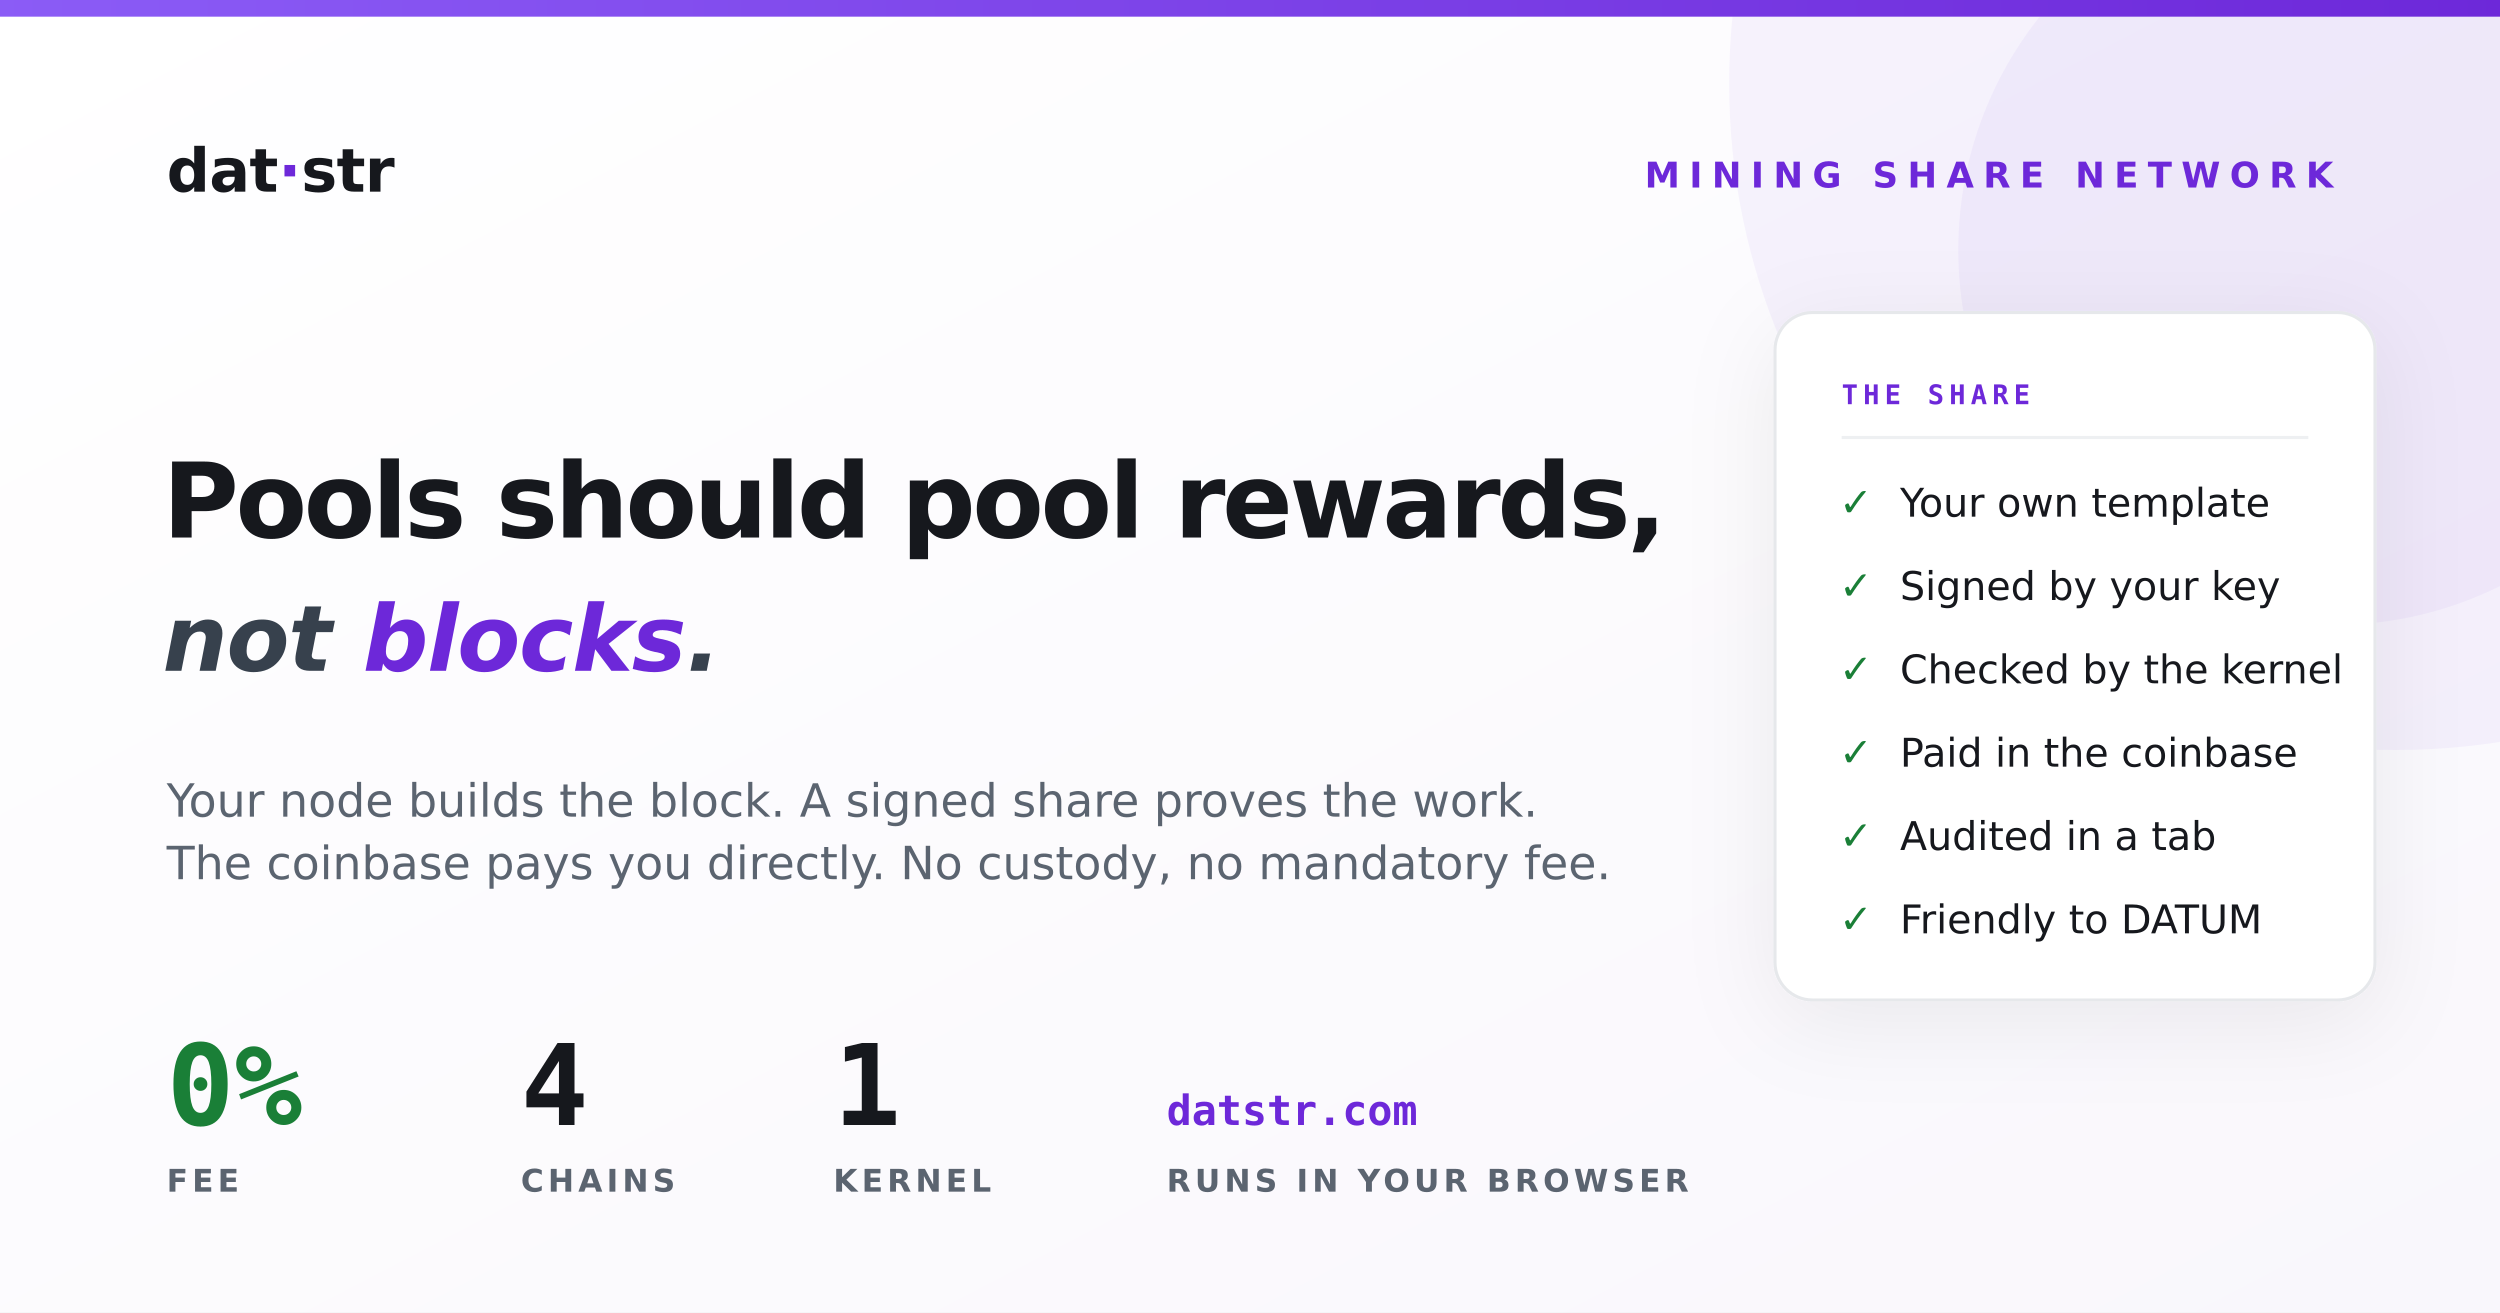
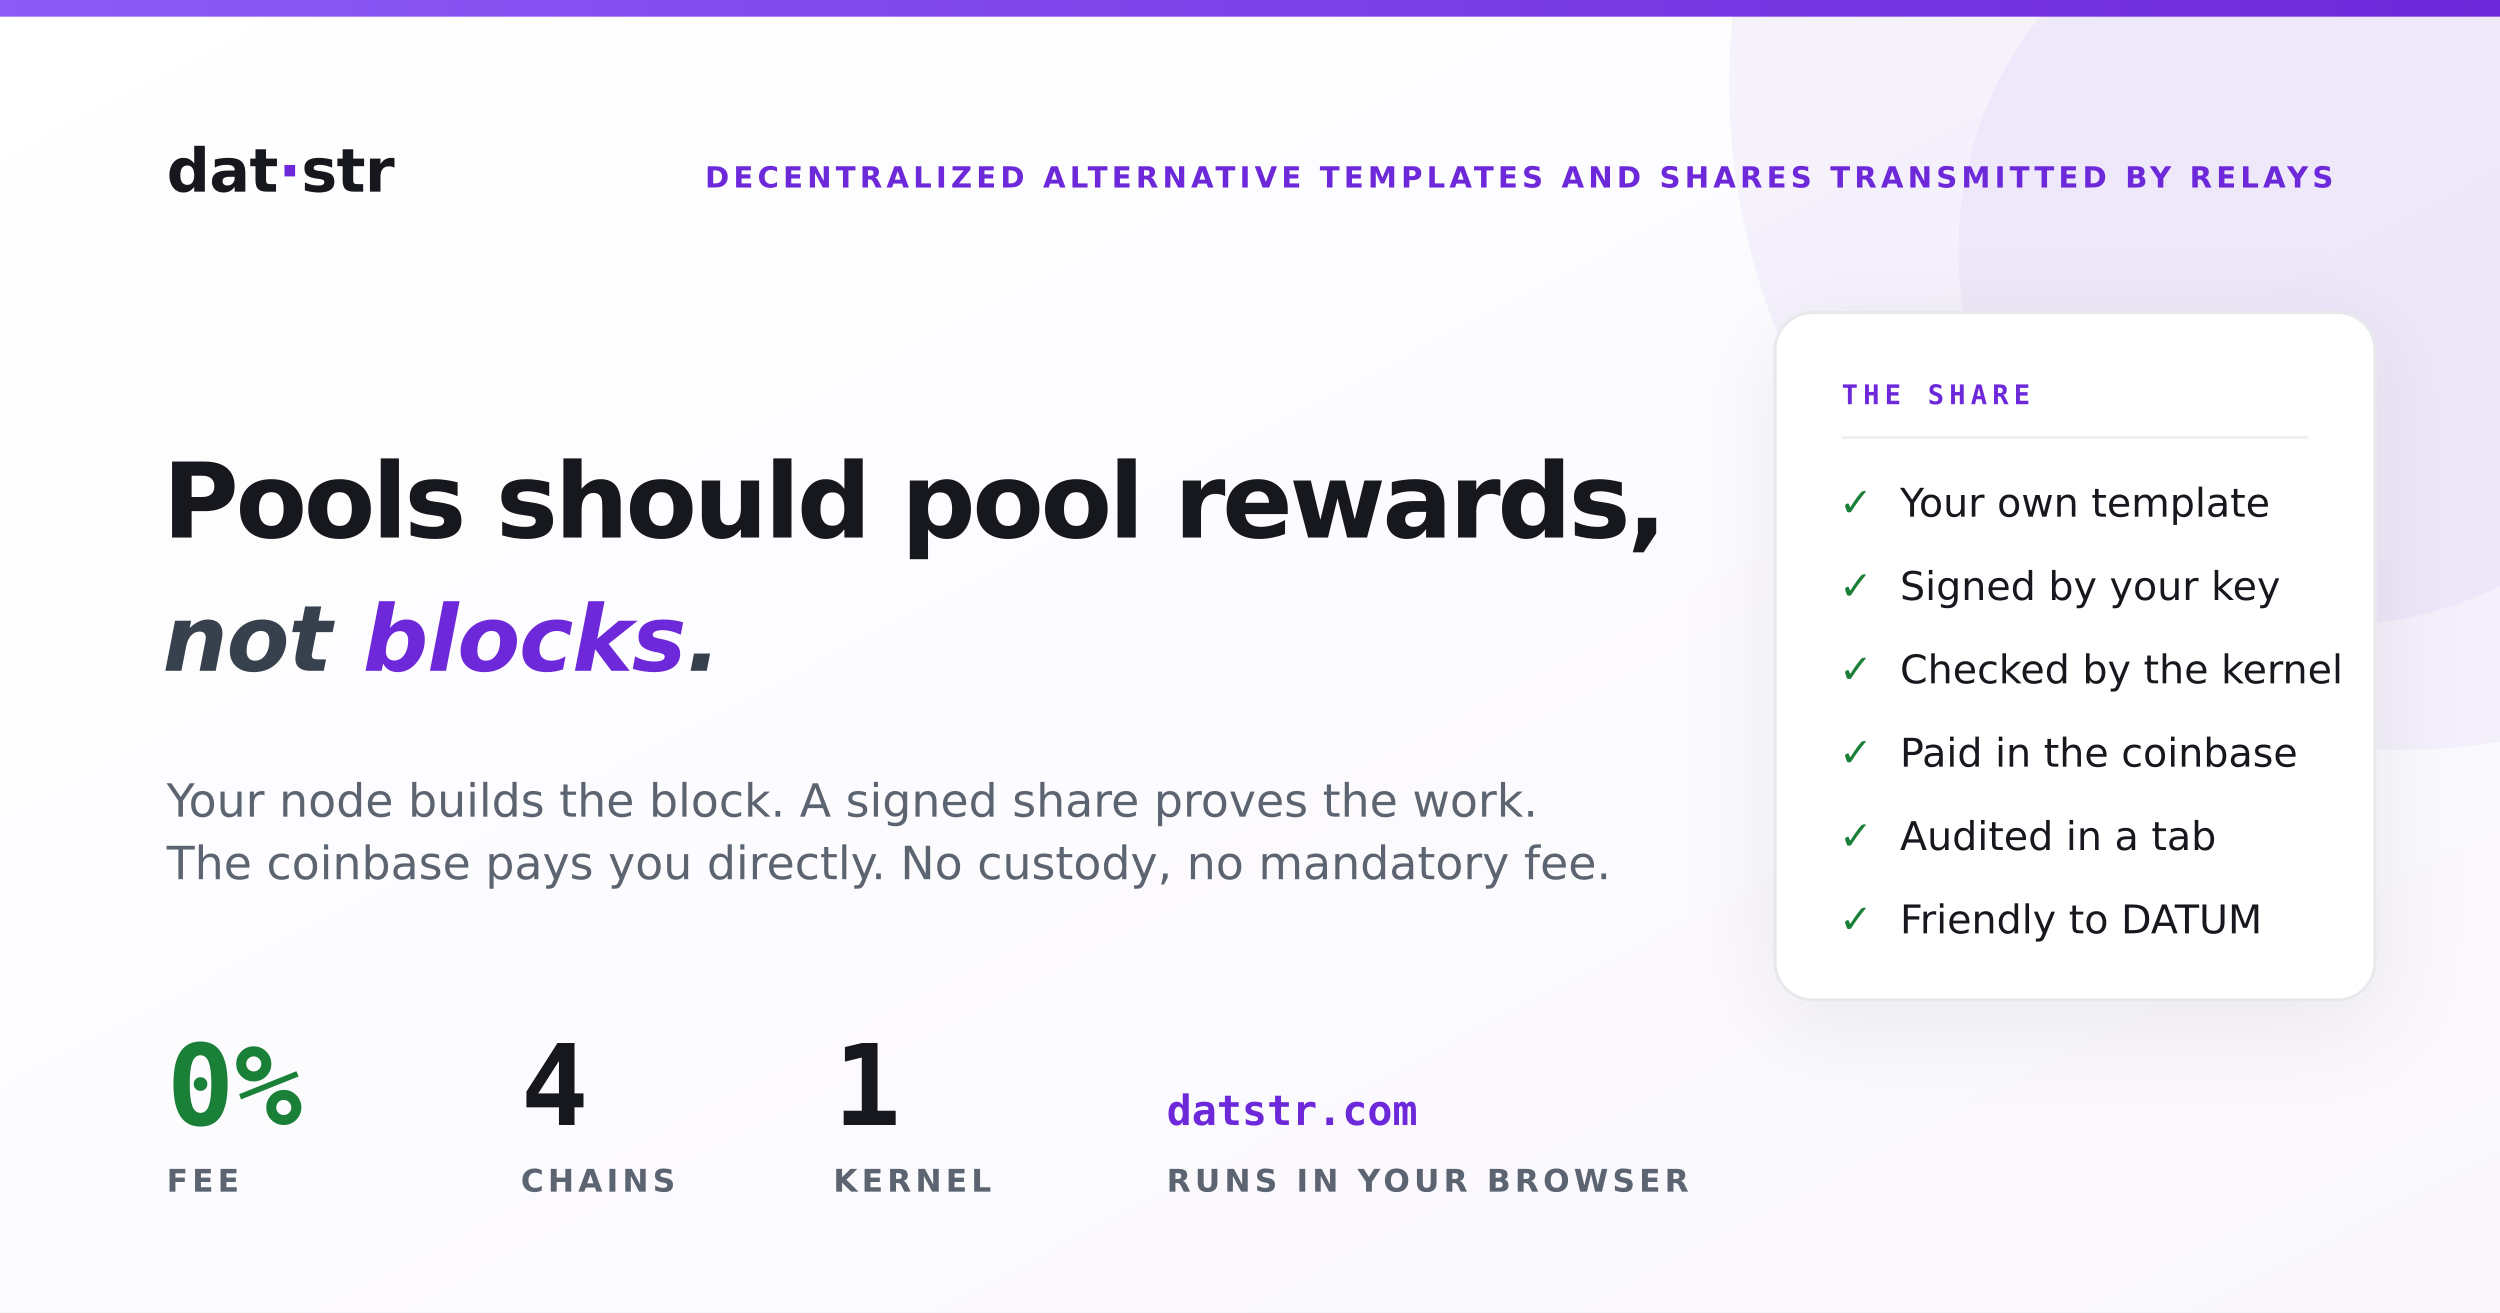
<svg xmlns="http://www.w3.org/2000/svg" width="1200" height="630" viewBox="0 0 1200 630" font-family="DejaVu Sans, Arial, sans-serif">
  <defs>
    <linearGradient id="bg" x1="0" y1="0" x2="1" y2="1">
      <stop offset="0" stop-color="#ffffff" />
      <stop offset="1" stop-color="#f9f7fc" />
    </linearGradient>
    <linearGradient id="top" x1="0" y1="0" x2="1" y2="0">
      <stop offset="0" stop-color="#8b5cf6" />
      <stop offset="1" stop-color="#6d28d9" />
    </linearGradient>
    <filter id="soft" x="-30%" y="-30%" width="160%" height="160%">
      <feDropShadow dx="0" dy="10" stdDeviation="22" flood-color="#10121d" flood-opacity="0.07" />
    </filter>
  </defs>
  <rect width="1200" height="630" fill="url(#bg)" />
  <circle cx="1150" cy="40" r="320" fill="#6d28d9" opacity="0.05" />
  <circle cx="1120" cy="120" r="180" fill="#6d28d9" opacity="0.05" />
  <rect width="1200" height="8" fill="url(#top)" />
  <text x="80" y="92" font-size="29" font-weight="700" fill="#16181d" letter-spacing="-0.3">dat<tspan fill="#6d28d9">·</tspan>str</text>
-   <text x="1120" y="90" text-anchor="end" font-size="17" font-weight="700" fill="#6d28d9" letter-spacing="4.5">MINING SHARE NETWORK</text>
+   <text x="1120" y="90" text-anchor="end" font-size="14" font-weight="700" fill="#6d28d9" letter-spacing="2">DECENTRALIZED ALTERNATIVE TEMPLATES AND SHARES TRANSMITTED BY RELAYS</text>
  <text x="78" y="258" font-size="50" font-weight="800" fill="#16181d" letter-spacing="-1.6">Pools should pool rewards,</text>
  <text x="78" y="322" font-size="44" font-style="italic" font-weight="600" fill="#37414d" letter-spacing="-0.6">not <tspan fill="#6d28d9" font-weight="700">blocks</tspan>.</text>
  <text x="80" y="392" font-size="22" fill="#5b6470">Your node builds the block. A signed share proves the work.</text>
  <text x="80" y="422" font-size="22" fill="#5b6470">The coinbase pays you directly. No custody, no mandatory fee.</text>
  <g>
    <text x="80" y="540" font-family="DejaVu Sans Mono, monospace" font-size="54" font-weight="700" fill="#1a7f37">0%</text>
    <text x="80" y="572" font-size="15" font-weight="700" fill="#5b6470" letter-spacing="2">FEE</text>
    <text x="250" y="540" font-family="DejaVu Sans Mono, monospace" font-size="54" font-weight="700" fill="#16181d">4</text>
    <text x="250" y="572" font-size="15" font-weight="700" fill="#5b6470" letter-spacing="2">CHAINS</text>
    <text x="400" y="540" font-family="DejaVu Sans Mono, monospace" font-size="54" font-weight="700" fill="#16181d">1</text>
    <text x="400" y="572" font-size="15" font-weight="700" fill="#5b6470" letter-spacing="2">KERNEL</text>
    <text x="560" y="540" font-family="DejaVu Sans Mono, monospace" font-size="20" font-weight="700" fill="#6d28d9">datstr.com</text>
    <text x="560" y="572" font-size="15" font-weight="700" fill="#5b6470" letter-spacing="2">RUNS IN YOUR BROWSER</text>
  </g>
  <g filter="url(#soft)">
    <rect x="852" y="150" width="288" height="330" rx="18" fill="#ffffff" stroke="#e6e8eb" stroke-width="1.5" />
  </g>
  <text x="884" y="194" font-family="DejaVu Sans Mono, monospace" font-size="13" font-weight="700" fill="#6d28d9" letter-spacing="2.5">THE SHARE</text>
  <line x1="884" y1="210" x2="1108" y2="210" stroke="#eef0f2" stroke-width="1.5" />
  <g font-size="19" fill="#16181d">
    <text x="912" y="248">Your own template</text>
    <text x="912" y="288">Signed by your key</text>
    <text x="912" y="328">Checked by the kernel</text>
    <text x="912" y="368">Paid in the coinbase</text>
    <text x="912" y="408">Audited in a tab</text>
    <text x="912" y="448">Friendly to DATUM</text>
  </g>
  <g font-family="DejaVu Sans Mono, monospace" font-size="22" font-weight="700" fill="#1a7f37">
    <text x="884" y="248">✓</text>
    <text x="884" y="288">✓</text>
    <text x="884" y="328">✓</text>
    <text x="884" y="368">✓</text>
    <text x="884" y="408">✓</text>
    <text x="884" y="448">✓</text>
  </g>
</svg>
